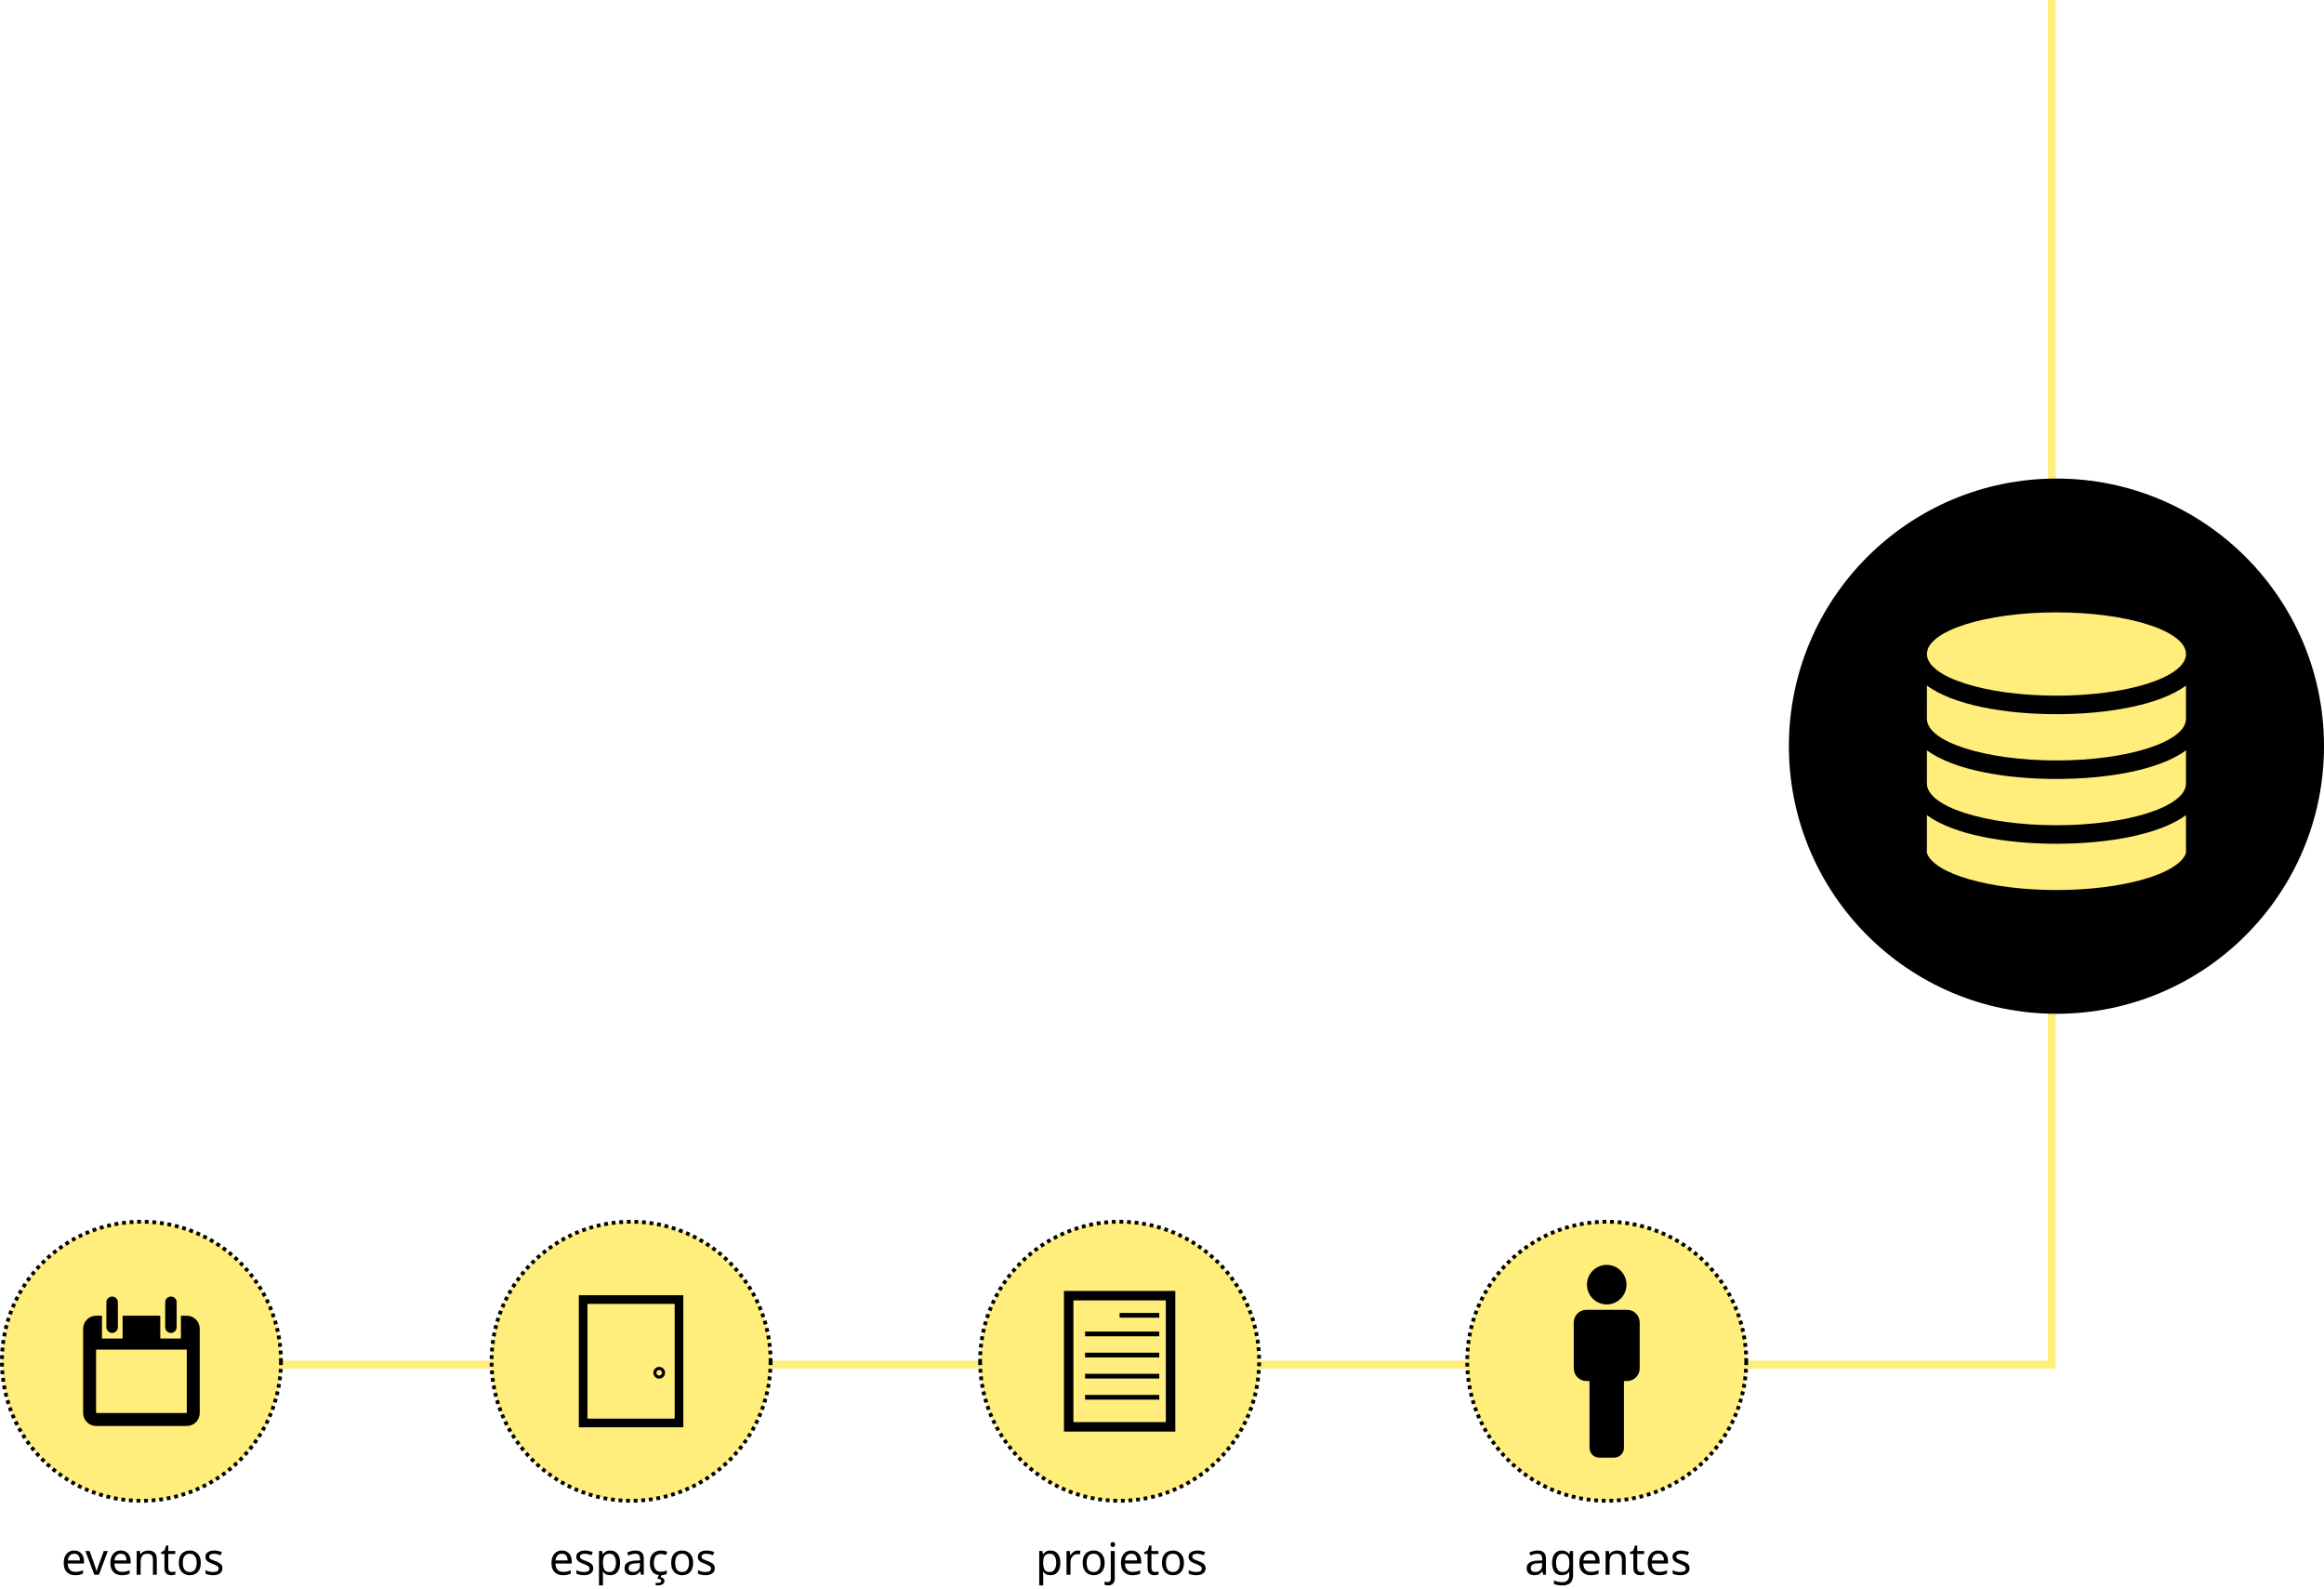
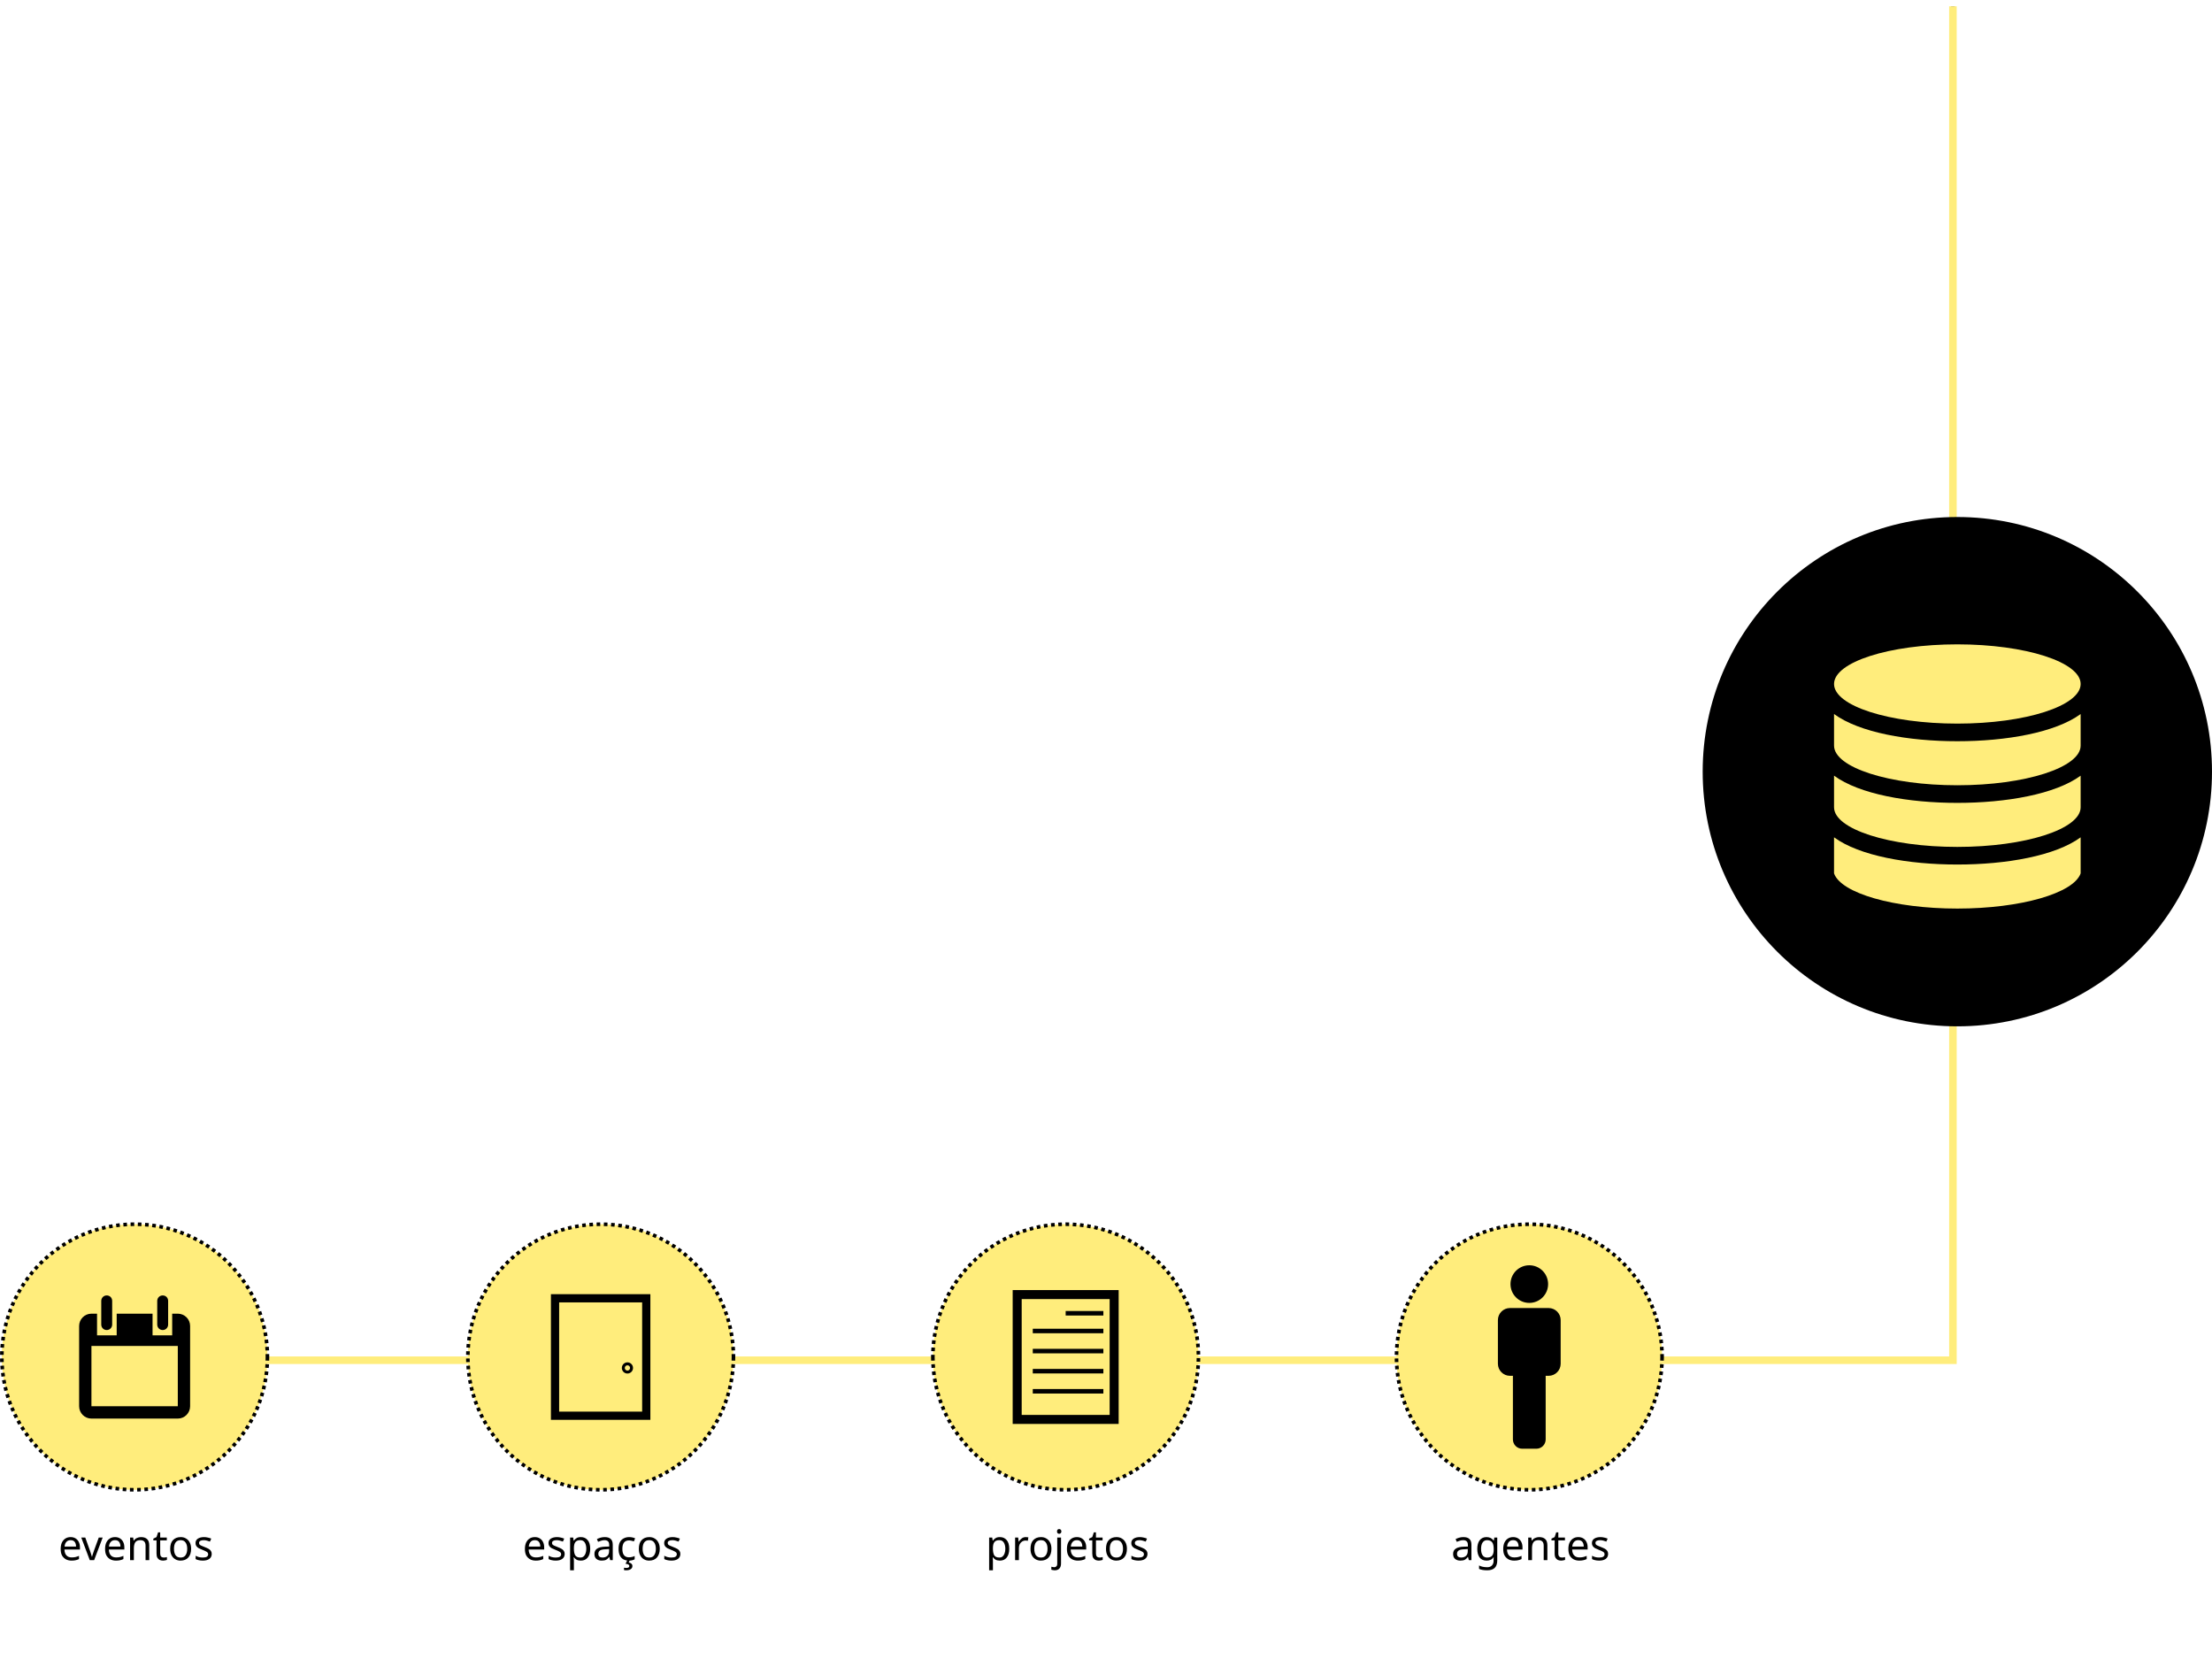
- <svg xmlns="http://www.w3.org/2000/svg" version="1.1" id="svg3797" viewBox="0 0 916.917 558.928" height="177mm" width="259mm">
+ <svg xmlns="http://www.w3.org/2000/svg" version="1.1" id="svg3797" viewBox="0 0 916.917 558.928" height="195mm" width="260mm">
  <defs id="defs3799">
    <clipPath id="clipPath3741" clipPathUnits="userSpaceOnUse">
      <path id="path3743" d="m 0,595.276 841.891,0 L 841.891,0 0,0 0,595.276 Z" />
    </clipPath>
  </defs>
-   <g transform="translate(-73.03207,-435.0706)" id="layer1">
+   <g transform="translate(-73.03207,-440.0706)" id="layer1">
    <g style="fill:#000000;fill-opacity:1;stroke:none;stroke-opacity:1" transform="matrix(2.1409,0,0,-2.1409,487.0809,151.2132)" id="g3749" />
    <g transform="matrix(3.135378,0,0,3.135378,230.3965,378.2993)" id="g5182" style="fill:#000000;fill-opacity:1;stroke:none;stroke-opacity:1">
      <path id="connect-line" d="m 208,0 0,179 -240,0" style="fill:none;fill-opacity:1;fill-rule:evenodd;stroke:#000000;stroke-width:0.478;stroke-linecap:butt;stroke-linejoin:miter;stroke-miterlimit:4;stroke-dasharray:0.478, 0.478;stroke-dashoffset:0;stroke-opacity:1" />
      <path id="connect-line-mask" d="m 208,0 0,179 -240,0" style="fill:none;fill-opacity:1;fill-rule:evenodd;stroke:#ffed7c;stroke-width:1;stroke-linecap:butt;stroke-linejoin:miter;stroke-miterlimit:4;stroke-dasharray:none;stroke-dashoffset:0;stroke-opacity:1" />
      <g transform="translate(-202.4708,116.2396)" id="g5492">
        <circle style="fill:#ffed7c;fill-opacity:1;stroke:#000000;stroke-width:0.478;stroke-linecap:butt;stroke-linejoin:miter;stroke-miterlimit:4;stroke-dasharray:0.478, 0.478;stroke-dashoffset:0;stroke-opacity:1" id="path5197-3" cx="170.079" cy="62.334" r="17.559" />
        <path transform="matrix(0.3189408,0,0,0.3189408,-73.80503,-137.0862)" d="m 782.568,607.296 -2.328,0 0,8.981 -8.141,0 0,-8.981 -14.864,0 0,8.981 -8.143,0 0,-8.981 -2.326,0 c -2.844,0 -5.102,2.323 -5.102,5.102 l 0,33.28 c 0,2.844 2.325,5.106 5.102,5.106 l 35.802,0 c 2.84,0 5.104,-2.326 5.104,-5.106 l 0,-33.28 c 0,-2.842 -2.326,-5.102 -5.104,-5.102 m 0,38.383 -35.802,0 0,-25.007 35.802,0 0,25.007 z m -31.731,-33.862 0,-9.82 c 0,-1.229 0.971,-2.264 2.262,-2.264 1.293,0 2.264,0.972 2.264,2.264 l 0,9.82 c 0,1.229 -0.971,2.264 -2.264,2.264 -1.291,0 -2.262,-1.035 -2.262,-2.264 m 23.202,0 0,-9.82 c 0,-1.229 0.969,-2.264 2.262,-2.264 1.293,0 2.259,0.972 2.259,2.264 l 0,9.82 c 0,1.229 -0.966,2.264 -2.259,2.264 -1.293,0 -2.262,-1.035 -2.262,-2.264" style="fill:#000000;fill-opacity:1;fill-rule:nonzero;stroke:none" id="path3451" />
      </g>
      <g transform="matrix(1.259036,0,0,1.259036,76.38061,0)" id="g5467">
        <circle style="fill:#000000;fill-opacity:1;stroke:none;stroke-width:0.77;stroke-linecap:butt;stroke-linejoin:miter;stroke-miterlimit:4;stroke-dasharray:0.77, 0.77;stroke-dashoffset:0;stroke-opacity:1" id="path5197" cx="105.004" cy="80.37" r="26.741" />
        <g id="g5162" transform="matrix(0.9248249,0,0,0.9248249,92.05621,67)" style="fill:#ffed7c;fill-opacity:1">
          <path id="path5164" d="m 0.001,18.5 c 0,2.481 6.28,4.5 14,4.5 7.713,0 13.988,-2.016 13.999,-4.494 l 0,-0.011 C 27.999,18.327 28,14.912 28,14.912 25.123,17.021 19.549,18 14.001,18 8.452,18 2.876,17.021 0,14.91 c 0,0 0.001,3.421 0.001,3.59 z" style="fill:#ffed7c;fill-opacity:1" />
          <path id="path5166" d="M 28,21.912 C 25.123,24.021 19.549,25 14.001,25 8.452,25 2.876,24.021 0,21.91 L 0,26 0,26 c 0.775,2.25 6.795,4 14.001,4 7.206,0 13.225,-1.75 14,-4 l 0,0 L 28,21.912 Z" style="fill:#ffed7c;fill-opacity:1" />
          <path id="path5168" d="m 0.001,11.5 c 0,2.481 6.28,4.5 14,4.5 7.713,0 13.988,-2.016 13.999,-4.494 l 0,-0.011 C 27.999,11.327 28,7.912 28,7.912 25.123,10.021 19.549,11 14.001,11 8.452,11 2.876,10.021 0,7.91 c 0,0 0.001,3.421 0.001,3.59 z" style="fill:#ffed7c;fill-opacity:1" />
          <ellipse id="ellipse5170" ry="4.5" rx="14" cy="4.5" cx="14.001" style="fill:#ffed7c;fill-opacity:1" />
        </g>
      </g>
      <text id="text5797" y="205.432" x="141.671" style="font-style:normal;font-variant:normal;font-weight:500;font-stretch:normal;font-size:12.758px;line-height:125%;font-family:'.';-inkscape-font-specification:'. Medium';letter-spacing:0px;word-spacing:0px;fill:#000000;fill-opacity:1;stroke:none;stroke-width:1px;stroke-linecap:butt;stroke-linejoin:miter;stroke-opacity:1" xml:space="preserve">
        <tspan style="font-style:normal;font-variant:normal;font-weight:500;font-stretch:normal;font-size:5.581px;font-family:'.';-inkscape-font-specification:'. Medium'" y="205.432" x="141.671" id="tspan5799">agentes</tspan>
      </text>
      <text xml:space="preserve" style="font-style:normal;font-variant:normal;font-weight:500;font-stretch:normal;font-size:12.758px;line-height:125%;font-family:'.';-inkscape-font-specification:'. Medium';letter-spacing:0px;word-spacing:0px;fill:#000000;fill-opacity:1;stroke:none;stroke-width:1px;stroke-linecap:butt;stroke-linejoin:miter;stroke-opacity:1" x="80.115" y="205.432" id="text5801">
        <tspan id="tspan5803" x="80.115" y="205.432" style="font-style:normal;font-variant:normal;font-weight:500;font-stretch:normal;font-size:5.581px;font-family:'.';-inkscape-font-specification:'. Medium'">projetos</tspan>
      </text>
      <text id="text5837" y="205.432" x="18.893" style="font-style:normal;font-variant:normal;font-weight:500;font-stretch:normal;font-size:12.758px;line-height:125%;font-family:'.';-inkscape-font-specification:'. Medium';letter-spacing:0px;word-spacing:0px;fill:#000000;fill-opacity:1;stroke:none;stroke-width:1px;stroke-linecap:butt;stroke-linejoin:miter;stroke-opacity:1" xml:space="preserve">
        <tspan style="font-style:normal;font-variant:normal;font-weight:500;font-stretch:normal;font-size:5.581px;font-family:'.';-inkscape-font-specification:'. Medium'" y="205.432" x="18.893" id="tspan5839">espaços</tspan>
      </text>
      <text xml:space="preserve" style="font-style:normal;font-variant:normal;font-weight:500;font-stretch:normal;font-size:12.758px;line-height:125%;font-family:'.';-inkscape-font-specification:'. Medium';letter-spacing:0px;word-spacing:0px;fill:#000000;fill-opacity:1;stroke:none;stroke-width:1px;stroke-linecap:butt;stroke-linejoin:miter;stroke-opacity:1" x="-42.479" y="205.432" id="text5841">
        <tspan id="tspan5845" x="-42.479" y="205.432" style="font-style:normal;font-variant:normal;font-weight:500;font-stretch:normal;font-size:5.581px;font-family:'.';-inkscape-font-specification:'. Medium'">eventos</tspan>
      </text>
    </g>
    <g style="fill:#ffed7c;fill-opacity:1" transform="translate(-41.50258,313.187)" id="g5504">
      <circle transform="matrix(3.135378,0,0,3.135378,231.4067,429.817)" style="fill:#ffed7c;fill-opacity:1;stroke:#000000;stroke-width:0.478;stroke-linecap:butt;stroke-linejoin:miter;stroke-miterlimit:4;stroke-dasharray:0.478, 0.478;stroke-dashoffset:0;stroke-opacity:1" id="path5197-3-7" cx="42.135" cy="62.255" r="17.559" />
      <g id="g4838" transform="matrix(0.9870791,0,0,0.9870791,38.46136,391.9011)" style="fill:#ffed7c;fill-opacity:1;stroke:#000000;stroke-opacity:1">
        <path id="path3519" style="fill:#ffed7c;fill-opacity:1;stroke:#000000;stroke-width:3.451;stroke-linecap:butt;stroke-linejoin:miter;stroke-miterlimit:10;stroke-dasharray:none;stroke-opacity:1" d="m 310.154,260.818 38.311,0 0,-49.318 -38.311,0 0,49.318 z" />
        <g transform="matrix(1.25,0,0,-1.25,340.5553,242.4744)" id="g3521" style="fill:#ffed7c;fill-opacity:1;stroke:#000000;stroke-opacity:1">
          <path id="path3523" style="fill:#ffed7c;fill-opacity:1;fill-rule:nonzero;stroke:#000000;stroke-opacity:1" d="M 0,0 C 0.761,0 1.378,0.618 1.378,1.378 1.378,2.14 0.761,2.757 0,2.757 -0.761,2.757 -1.379,2.14 -1.379,1.378 -1.379,0.618 -0.761,0 0,0" />
        </g>
      </g>
    </g>
    <g transform="translate(-238.1804,81.92364)" id="g5476">
      <circle style="fill:#ffed7c;fill-opacity:1;stroke:#000000;stroke-width:1.5;stroke-linecap:butt;stroke-linejoin:miter;stroke-miterlimit:4;stroke-dasharray:1.5, 1.5;stroke-dashoffset:0;stroke-opacity:1" id="path5197-3-7-3-6-9" cx="-752.954" cy="856.272" r="55.053" transform="scale(-1,1)" />
      <g id="g4843-9" transform="matrix(1.082237,0,0,1.082237,303.6386,659.7263)" style="stroke:#000000;stroke-opacity:1">
        <path id="path3631-3" style="fill:none;stroke:#000000;stroke-width:3.451;stroke-linecap:butt;stroke-linejoin:miter;stroke-miterlimit:10;stroke-dasharray:none;stroke-opacity:1" d="m 396.601,205.52 37.144,0 0,-47.819 -37.144,0 0,47.819 z" />
        <g transform="matrix(1.25,0,0,-1.25,402.5745,171.646)" id="g3633-6" style="stroke:#000000;stroke-opacity:1">
          <path id="path3635-0" style="fill:none;stroke:#000000;stroke-width:1.38;stroke-linecap:butt;stroke-linejoin:miter;stroke-miterlimit:10;stroke-dasharray:none;stroke-opacity:1" d="M 0,0 21.631,0" />
        </g>
        <g transform="matrix(1.25,0,0,-1.25,415.1721,164.8551)" id="g3637-6" style="stroke:#000000;stroke-opacity:1">
          <path id="path3639-2" style="fill:none;stroke:#000000;stroke-width:1.38;stroke-linecap:butt;stroke-linejoin:miter;stroke-miterlimit:10;stroke-dasharray:none;stroke-opacity:1" d="M 0,0 11.555,0" />
        </g>
        <g transform="matrix(1.25,0,0,-1.25,402.5745,179.3425)" id="g3641-6" style="stroke:#000000;stroke-opacity:1">
          <path id="path3643-1" style="fill:none;stroke:#000000;stroke-width:1.38;stroke-linecap:butt;stroke-linejoin:miter;stroke-miterlimit:10;stroke-dasharray:none;stroke-opacity:1" d="M 0,0 21.631,0" />
        </g>
        <g transform="matrix(1.25,0,0,-1.25,402.5745,187.0402)" id="g3645-8" style="stroke:#000000;stroke-opacity:1">
          <path id="path3647-7" style="fill:none;stroke:#000000;stroke-width:1.38;stroke-linecap:butt;stroke-linejoin:miter;stroke-miterlimit:10;stroke-dasharray:none;stroke-opacity:1" d="M 0,0 21.631,0" />
        </g>
        <g transform="matrix(1.25,0,0,-1.25,402.5745,194.7367)" id="g3649-9" style="stroke:#000000;stroke-opacity:1">
          <path id="path3651-2" style="fill:none;stroke:#000000;stroke-width:1.38;stroke-linecap:butt;stroke-linejoin:miter;stroke-miterlimit:10;stroke-dasharray:none;stroke-opacity:1" d="M 0,0 21.631,0" />
        </g>
      </g>
    </g>
    <g transform="translate(142.4315,455.5391)" id="g5512">
      <circle transform="matrix(3.135378,0,0,3.135378,231.4067,429.817)" style="fill:#ffed7c;fill-opacity:1;stroke:#000000;stroke-width:0.478;stroke-linecap:butt;stroke-linejoin:miter;stroke-miterlimit:4;stroke-dasharray:0.478, 0.478;stroke-dashoffset:0;stroke-opacity:1" id="path5197-3-7-3" cx="106.244" cy="16.853" r="17.559" />
      <g id="g4856-0" transform="matrix(1.269265,0,0,1.269265,-91.94104,170.0867)" style="fill:#000000;fill-opacity:1">
        <g transform="matrix(1.25,0,0,-1.25,511.0587,222.4469)" id="g3573-2" style="fill:#000000;fill-opacity:1">
          <path id="path3575-3" style="fill:#000000;fill-opacity:1;fill-rule:nonzero;stroke:none" d="m 0,0 c 0,-2.715 2.198,-4.916 4.913,-4.916 2.718,0 4.915,2.201 4.915,4.916 0,2.713 -2.197,4.914 -4.915,4.914 C 2.198,4.914 0,2.713 0,0" />
        </g>
        <path id="path3579-7" style="fill:#000000;fill-opacity:1;fill-rule:nonzero;stroke:none" d="m 523.507,230.267 -12.619,0 c -2.174,0 -3.941,1.766 -3.941,3.945 l 0,14.249 c 0,2.178 1.768,3.942 3.941,3.942 l 0.98,0 c -0.003,0.07 -0.02,0.141 -0.02,0.215 l 0,20.558 c 0,1.68 1.359,3.041 3.039,3.041 l 4.622,0 c 1.683,0 3.041,-1.361 3.041,-3.041 l 0,-20.558 c 0,-0.074 -0.016,-0.145 -0.02,-0.215 l 0.976,0 c 2.181,0 3.941,-1.765 3.941,-3.942 l 0,-14.249 c 0.003,-2.179 -1.76,-3.945 -3.941,-3.945" />
      </g>
    </g>
  </g>
</svg>
